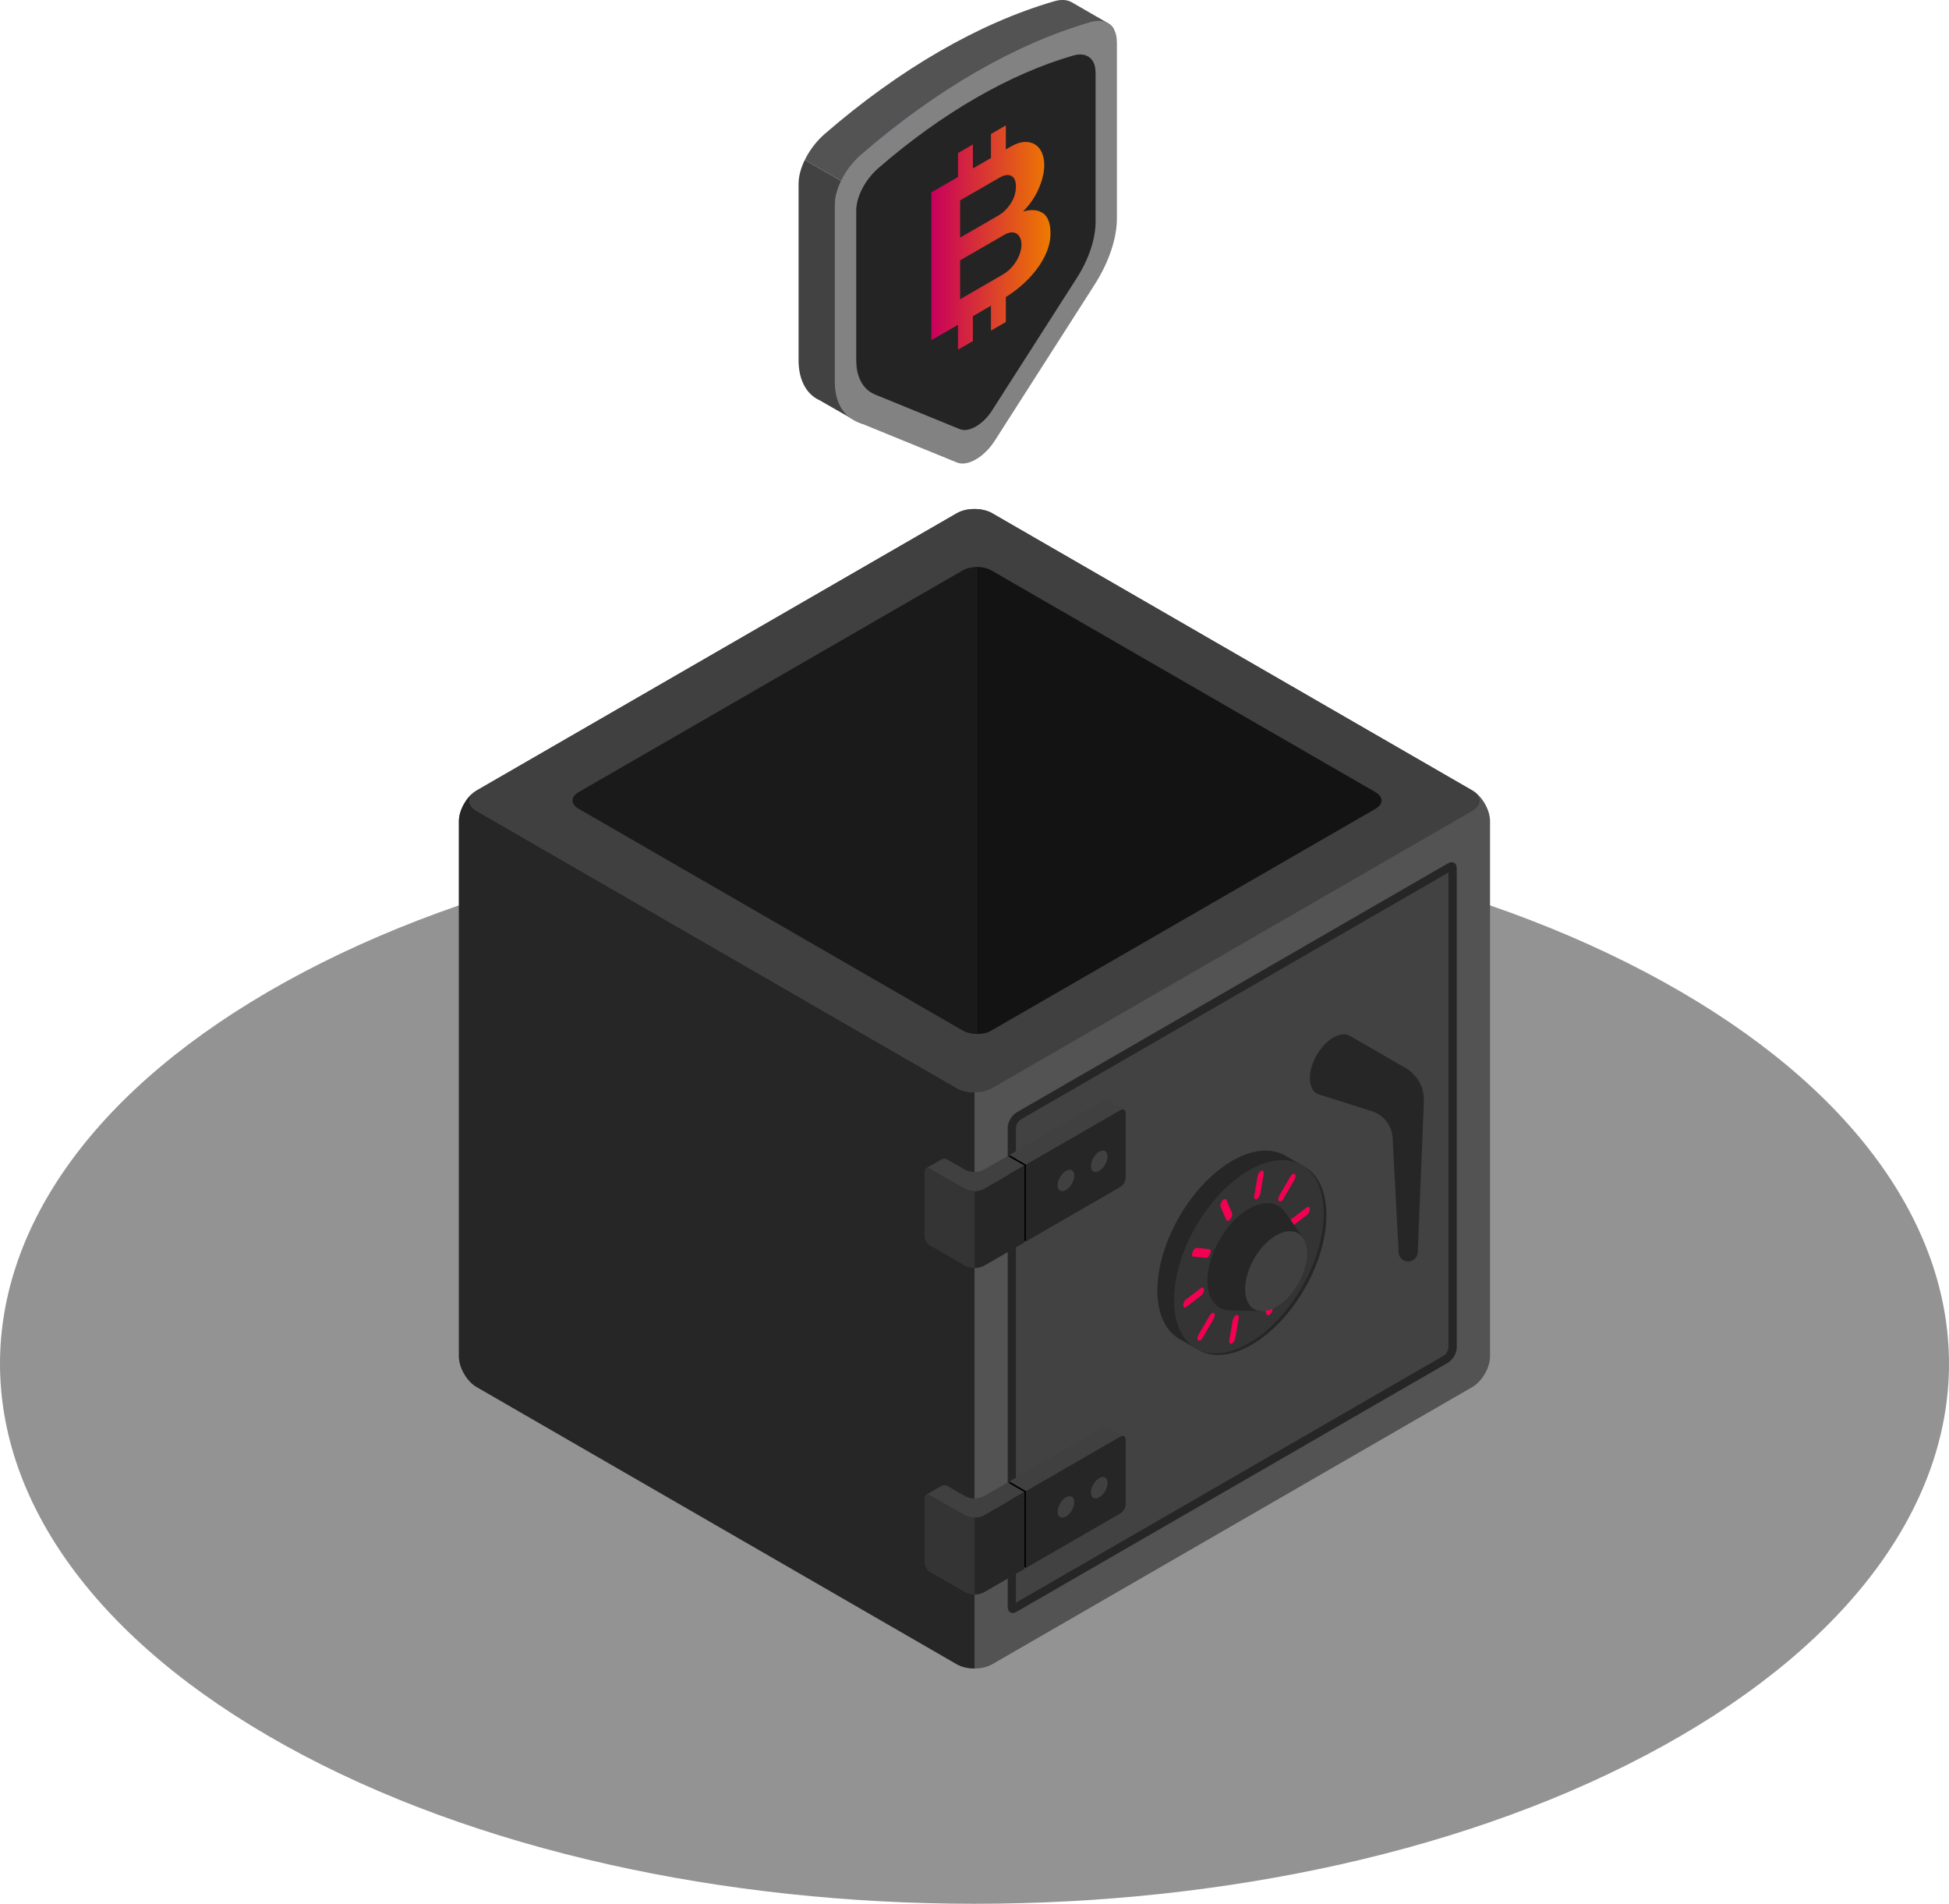
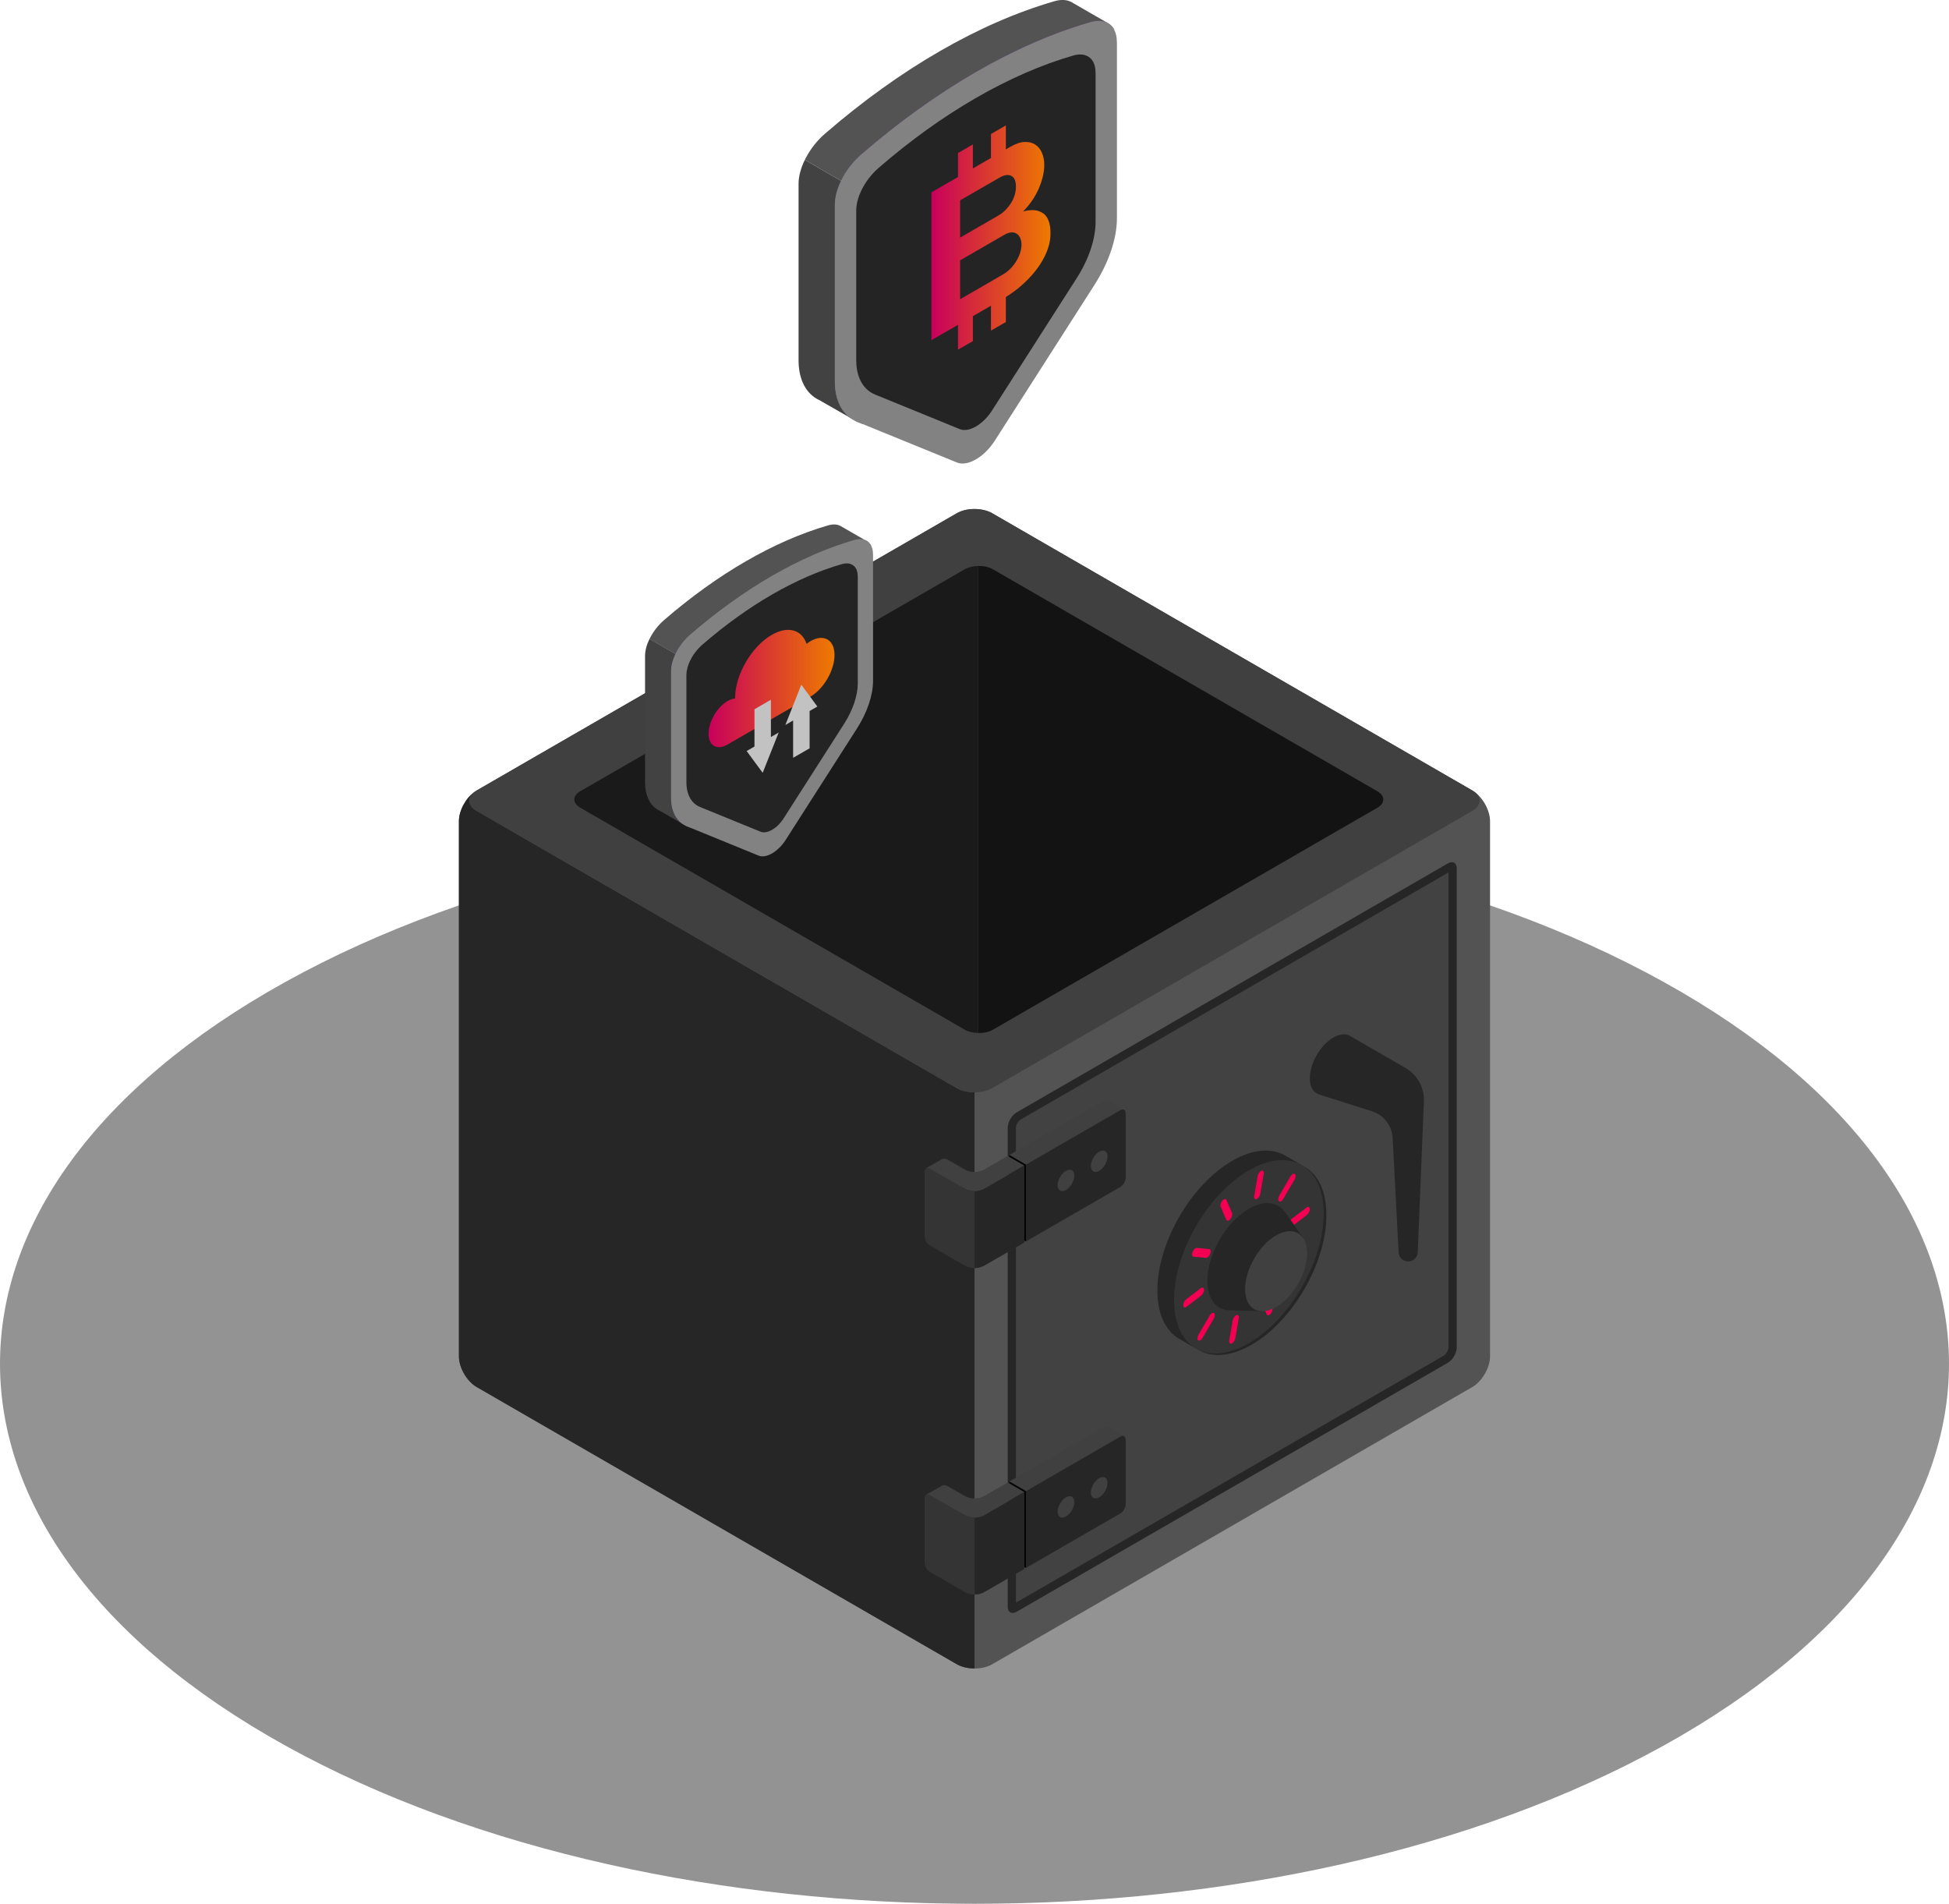
- <svg xmlns="http://www.w3.org/2000/svg" viewBox="0 0 353.57 345.33">
+ <svg xmlns="http://www.w3.org/2000/svg" xmlns:xlink="http://www.w3.org/1999/xlink" viewBox="0 0 353.57 345.33">
  <defs>
    <linearGradient id="f" x1="168.97" y1="43.1" x2="190.57" y2="43.1" gradientUnits="userSpaceOnUse">
      <stop offset="0" stop-color="#c8005b" />
      <stop offset="1" stop-color="#ee7a00" />
    </linearGradient>
-     <style>.h{fill:#f30053}.l{fill:#404040}.m{fill:#424242}.o{fill:#535353}.p{fill:#262626}.r{fill:#343434}</style>
+     <linearGradient id="g" x1="128.53" y1="124.88" x2="151.39" y2="124.88" xlink:href="#f" />
+     <style>.j{fill:#f30053}.k{fill:#c2c2c2}.l{fill:#8e44b9}.n{fill:#242424}.o{fill:#404040}.p{fill:#424242}.r{fill:#535353}.s{fill:#262626}.t{fill:#838282}.u{fill:#343434}</style>
  </defs>
  <g id="b">
    <g id="c">
      <path id="d" d="M51.78 316.64c69.04 38.25 180.97 38.25 250.01 0 69.04-38.25 69.04-100.27 0-138.53-69.04-38.25-180.97-38.25-250.01 0-69.04 38.25-69.04 100.27 0 138.53Z" style="fill:#040404;opacity:.43" />
      <g id="e">
-         <path class="o" d="m173.57 93.1-87.09 50.28c-1.78 1.03-3.22 3.52-3.22 5.57v97.08c0 2.05 1.44 4.54 3.22 5.57l87.09 50.28c1.78 1.03 4.66 1.03 6.43 0l87.09-50.28c1.78-1.03 3.22-3.52 3.22-5.57v-97.08c0-2.05-1.44-4.54-3.22-5.57L180 93.1c-1.78-1.03-4.66-1.03-6.43 0Z" />
-         <path class="p" d="M176.79 198.14v104.5c-1.17 0-2.33-.26-3.22-.77l-87.1-50.28c-1.78-1.02-3.22-3.52-3.22-5.57v-97.08c0-1.92 1.27-4.23 2.89-5.36-1.44 1.03-1.33 2.55.33 3.51l87.1 50.28c.89.51 2.05.77 3.22.77Z" />
-         <path class="l" d="M267.09 143.38 180 93.1c-1.78-1.03-4.66-1.03-6.43 0l-87.09 50.28c-1.78 1.03-1.78 2.69 0 3.71l87.09 50.28c1.78 1.03 4.66 1.03 6.43 0l87.09-50.28c1.78-1.03 1.78-2.69 0-3.71Z" />
-         <path class="p" d="m184.42 201.78 78.24-45.17c.89-.51 1.61-.1 1.61.93v86.86c0 1.03-.72 2.27-1.61 2.79l-78.24 45.17c-.89.51-1.61.1-1.61-.93v-86.86c0-1.03.72-2.27 1.61-2.79Z" />
-         <path class="m" d="M184.3 204.57c0-.5.44-1.25.86-1.5l77.61-44.81v86.14c0 .5-.43 1.25-.86 1.5l-77.61 44.81v-86.14Z" />
-         <path class="l" d="m183.1 209.51 16.98-9.8c.34-.2.77-.2 1.11 0l2.75 1.59-17.83 9.95-3.02-1.74Z" />
-         <path class="p" d="M204.21 201.92v11.71c0 .62-.43 1.36-.96 1.67l-17.14 9.89v-13.93l17.14-9.89c.53-.31.96-.06.96.56Z" />
+         <path class="r" d="m173.57 93.1-87.09 50.28c-1.78 1.03-3.22 3.52-3.22 5.57v97.08c0 2.05 1.44 4.54 3.22 5.57l87.09 50.28c1.78 1.03 4.66 1.03 6.43 0l87.09-50.28c1.78-1.03 3.22-3.52 3.22-5.57v-97.08c0-2.05-1.44-4.54-3.22-5.57L180 93.1c-1.78-1.03-4.66-1.03-6.43 0Z" />
+         <path class="s" d="M176.79 198.14v104.5c-1.17 0-2.33-.26-3.22-.77l-87.1-50.28c-1.78-1.02-3.22-3.52-3.22-5.57v-97.08c0-1.92 1.27-4.23 2.89-5.36-1.44 1.03-1.33 2.55.33 3.51l87.1 50.28c.89.51 2.05.77 3.22.77Z" />
+         <path class="o" d="M267.09 143.38 180 93.1c-1.78-1.03-4.66-1.03-6.43 0l-87.09 50.28c-1.78 1.03-1.78 2.69 0 3.71l87.09 50.28c1.78 1.03 4.66 1.03 6.43 0l87.09-50.28c1.78-1.03 1.78-2.69 0-3.71Z" />
+         <path class="s" d="m184.42 201.78 78.24-45.17c.89-.51 1.61-.1 1.61.93v86.86c0 1.03-.72 2.27-1.61 2.79l-78.24 45.17c-.89.51-1.61.1-1.61-.93v-86.86c0-1.03.72-2.27 1.61-2.79Z" />
+         <path class="p" d="M184.3 204.57c0-.5.44-1.25.86-1.5l77.61-44.81v86.14c0 .5-.43 1.25-.86 1.5l-77.61 44.81v-86.14Z" />
+         <path class="o" d="m183.1 209.51 16.98-9.8c.34-.2.77-.2 1.11 0l2.75 1.59-17.83 9.95-3.02-1.74Z" />
+         <path class="s" d="M204.21 201.92v11.71c0 .62-.43 1.36-.96 1.67l-17.14 9.89v-13.93l17.14-9.89c.53-.31.96-.06.96.56Z" />
        <path d="m183.1 209.51 3.01 1.74v13.94l-3.01-1.74v-13.94z" />
-         <path class="l" d="M193.38 212.38c.83-.48 1.51-.09 1.51.87s-.68 2.13-1.51 2.61-1.51.09-1.51-.87.68-2.13 1.51-2.61ZM199.41 208.9c.83-.48 1.51-.09 1.51.87s-.68 2.13-1.51 2.61-1.51.09-1.51-.87.68-2.13 1.51-2.61Z" />
+         <path class="o" d="M193.38 212.38c.83-.48 1.51-.09 1.51.87s-.68 2.13-1.51 2.61-1.51.09-1.51-.87.68-2.13 1.51-2.61ZM199.41 208.9c.83-.48 1.51-.09 1.51.87s-.68 2.13-1.51 2.61-1.51.09-1.51-.87.68-2.13 1.51-2.61Z" />
        <g>
-           <path class="l" d="m182.82 209.68-4.18 2.41c-1.15.66-2.56.66-3.71 0l-3.06-1.76c-.34-.2-.77-.2-1.11 0l-2.73 1.57 6.9 3.67c1.15.66 2.57.66 3.71 0l7.19-4.15-3.02-1.74Z" />
-           <path class="r" d="m168.7 225.91 6.23 3.6c1.15.66 2.57.66 3.71 0l7.19-4.15v-13.93l-7.19 4.15c-1.15.66-2.56.66-3.71 0l-6.23-3.6c-.53-.31-.96-.06-.96.56v11.71c0 .62.43 1.36.96 1.67Z" />
-           <path class="p" d="M176.8 230.01c.64 0 1.27-.17 1.84-.5l7.19-4.15v-13.93l-7.19 4.15c-.57.33-1.2.49-1.84.5v13.93Z" />
+           <path class="o" d="m182.82 209.68-4.18 2.41c-1.15.66-2.56.66-3.71 0l-3.06-1.76c-.34-.2-.77-.2-1.11 0l-2.73 1.57 6.9 3.67c1.15.66 2.57.66 3.71 0l7.19-4.15-3.02-1.74Z" />
+           <path class="u" d="m168.7 225.91 6.23 3.6c1.15.66 2.57.66 3.71 0l7.19-4.15v-13.93l-7.19 4.15c-1.15.66-2.56.66-3.71 0l-6.23-3.6c-.53-.31-.96-.06-.96.56v11.71c0 .62.43 1.36.96 1.67Z" />
+           <path class="s" d="M176.8 230.01c.64 0 1.27-.17 1.84-.5l7.19-4.15v-13.93l-7.19 4.15c-.57.33-1.2.49-1.84.5v13.93Z" />
        </g>
        <g>
-           <path class="l" d="m183.1 268.73 16.98-9.8c.34-.2.77-.2 1.11 0l2.75 1.59-17.83 9.95-3.02-1.74Z" />
-           <path class="p" d="M204.21 261.14v11.71c0 .62-.43 1.36-.96 1.67l-17.14 9.89v-13.93l17.14-9.89c.53-.31.96-.06.96.56Z" />
+           <path class="o" d="m183.1 268.73 16.98-9.8c.34-.2.77-.2 1.11 0l2.75 1.59-17.83 9.95-3.02-1.74Z" />
+           <path class="s" d="M204.21 261.14v11.71c0 .62-.43 1.36-.96 1.67l-17.14 9.89v-13.93l17.14-9.89c.53-.31.96-.06.96.56Z" />
          <path d="m183.1 268.73 3.01 1.74v13.94l-3.01-1.74v-13.94z" />
-           <path class="l" d="M193.38 271.6c.83-.48 1.51-.09 1.51.87s-.68 2.13-1.51 2.61-1.51.09-1.51-.87.68-2.13 1.51-2.61ZM199.41 268.12c.83-.48 1.51-.09 1.51.87s-.68 2.13-1.51 2.61-1.51.09-1.51-.87.68-2.13 1.51-2.61Z" />
+           <path class="o" d="M193.38 271.6c.83-.48 1.51-.09 1.51.87s-.68 2.13-1.51 2.61-1.51.09-1.51-.87.68-2.13 1.51-2.61ZM199.41 268.12c.83-.48 1.51-.09 1.51.87s-.68 2.13-1.51 2.61-1.51.09-1.51-.87.68-2.13 1.51-2.61Z" />
          <g>
-             <path class="l" d="m182.82 268.9-4.18 2.41c-1.15.66-2.56.66-3.71 0l-3.06-1.76c-.34-.2-.77-.2-1.11 0l-2.73 1.57 6.9 3.67c1.15.66 2.57.66 3.71 0l7.19-4.15-3.02-1.74Z" />
-             <path class="r" d="m168.7 285.13 6.23 3.6c1.15.66 2.57.66 3.71 0l7.19-4.15v-13.93l-7.19 4.15c-1.15.66-2.56.66-3.71 0l-6.23-3.6c-.53-.31-.96-.06-.96.56v11.71c0 .62.43 1.36.96 1.67Z" />
-             <path class="p" d="M176.8 289.23c.64 0 1.27-.17 1.84-.5l7.19-4.15v-13.93l-7.19 4.15c-.57.33-1.2.49-1.84.5v13.93Z" />
+             <path class="o" d="m182.82 268.9-4.18 2.41c-1.15.66-2.56.66-3.71 0l-3.06-1.76c-.34-.2-.77-.2-1.11 0l-2.73 1.57 6.9 3.67c1.15.66 2.57.66 3.71 0l7.19-4.15-3.02-1.74Z" />
+             <path class="u" d="m168.7 285.13 6.23 3.6c1.15.66 2.57.66 3.71 0l7.19-4.15v-13.93l-7.19 4.15c-1.15.66-2.56.66-3.71 0l-6.23-3.6c-.53-.31-.96-.06-.96.56v11.71c0 .62.43 1.36.96 1.67Z" />
+             <path class="s" d="M176.8 289.23c.64 0 1.27-.17 1.84-.5l7.19-4.15v-13.93l-7.19 4.15c-.57.33-1.2.49-1.84.5v13.93Z" />
          </g>
        </g>
        <g>
-           <path class="p" d="m235.72 212.26.51-.88-3.07-1.77-.04-.02-.06-.03c-2.45-1.37-5.81-1.15-9.52 1-7.5 4.33-13.58 14.86-13.58 23.51 0 4.25 1.47 7.25 3.84 8.71l.09.06s.06.03.09.05l3.07 1.77.52-.9c1.8-.02 3.83-.61 5.97-1.85 7.5-4.33 13.58-14.86 13.58-23.51 0-2.49-.5-4.55-1.4-6.12Z" />
-           <ellipse class="p" cx="227.05" cy="228.25" rx="19.2" ry="11.08" transform="rotate(-60 227.056 228.2474)" />
-           <ellipse class="r" cx="226.56" cy="227.97" rx="19.2" ry="11.08" transform="rotate(-60 226.5574 227.971)" />
-           <path class="h" d="M227.95 217.51c-.3.11-.49-.14-.42-.57l.62-3.61c.07-.42.38-.86.68-.97s.49.14.42.57l-.62 3.61c-.07.42-.38.86-.68.97ZM222.84 221.41c-.17.06-.32.01-.39-.15l-1.01-2.36c-.12-.28.02-.78.31-1.12.29-.34.62-.39.74-.11l1.01 2.36c.12.28-.02.78-.31 1.12-.11.13-.24.22-.35.27ZM218.93 228.14c-.06.02-.11.03-.16.02l-2.26-.21c-.27-.03-.35-.4-.18-.84.16-.44.51-.77.78-.75l2.26.21c.27.03.35.4.18.84-.13.35-.38.64-.61.72ZM215.08 237.13c-.23.09-.41-.04-.43-.34-.02-.37.21-.86.52-1.1l2.64-2.01c.31-.24.58-.13.61.24.02.37-.21.86-.52 1.1l-2.64 2.01c-.06.05-.12.08-.18.1ZM217.66 243.16c-.11.04-.22.04-.3-.03-.2-.16-.17-.62.06-1.03l2.02-3.47c.24-.41.59-.61.8-.45.2.16.17.62-.06 1.03l-2.02 3.47c-.14.25-.33.42-.5.48ZM223.42 243.7c-.3.11-.49-.14-.42-.57l.62-3.61c.07-.42.38-.86.68-.97.3-.11.49.14.42.57l-.62 3.61c-.07.42-.38.86-.68.97ZM230.17 238.56c-.17.06-.32.01-.39-.15l-1.01-2.36c-.12-.28.02-.78.31-1.12.29-.34.62-.39.74-.11l1.01 2.36c.12.28-.02.78-.31 1.12-.11.13-.24.22-.35.27ZM235.32 229.69c-.06.02-.11.03-.16.02l-2.26-.21c-.27-.03-.35-.4-.18-.84.16-.44.51-.77.78-.75l2.26.21c.27.03.35.4.18.84-.13.35-.38.64-.61.72ZM234.27 222.5c-.23.09-.41-.04-.43-.34-.02-.37.21-.86.52-1.1l2.64-2.01c.31-.24.58-.13.61.24.02.37-.21.86-.52 1.1l-2.64 2.01c-.06.05-.12.08-.18.1ZM232.32 217.93c-.11.04-.22.03-.3-.03-.2-.16-.17-.62.06-1.03l2.02-3.47c.24-.41.59-.61.8-.45.2.16.17.62-.06 1.03l-2.02 3.47c-.14.25-.33.42-.5.48Z" />
-           <path class="p" d="M233.15 219.92c-1.29-1.91-3.75-2.29-6.58-.66-4.17 2.4-7.54 8.25-7.54 13.06 0 3.43 1.73 5.4 4.23 5.37l5.8.15 7.3-13.36-3.19-4.57Z" />
-           <path class="l" d="M231.5 224.09c-3.11 1.79-5.62 6.15-5.62 9.74s2.52 5.04 5.62 3.25c3.11-1.79 5.62-6.15 5.62-9.74s-2.52-5.04-5.62-3.25Z" />
+           <path class="s" d="m235.72 212.26.51-.88-3.07-1.77-.04-.02-.06-.03c-2.45-1.37-5.81-1.15-9.52 1-7.5 4.33-13.58 14.86-13.58 23.51 0 4.25 1.47 7.25 3.84 8.71l.09.06s.06.03.09.05l3.07 1.77.52-.9c1.8-.02 3.83-.61 5.97-1.85 7.5-4.33 13.58-14.86 13.58-23.51 0-2.49-.5-4.55-1.4-6.12Z" />
+           <ellipse class="s" cx="227.05" cy="228.25" rx="19.2" ry="11.08" transform="rotate(-60 227.056 228.2474)" />
+           <ellipse class="u" cx="226.56" cy="227.97" rx="19.2" ry="11.08" transform="rotate(-60 226.5574 227.971)" />
+           <path class="j" d="M227.95 217.51c-.3.11-.49-.14-.42-.57l.62-3.61c.07-.42.38-.86.68-.97s.49.14.42.57l-.62 3.61c-.07.42-.38.86-.68.97ZM222.84 221.41c-.17.06-.32.01-.39-.15l-1.01-2.36c-.12-.28.02-.78.31-1.12.29-.34.62-.39.74-.11l1.01 2.36c.12.28-.02.78-.31 1.12-.11.13-.24.22-.35.27ZM218.93 228.14c-.06.02-.11.03-.16.02l-2.26-.21c-.27-.03-.35-.4-.18-.84.16-.44.51-.77.78-.75l2.26.21c.27.03.35.4.18.84-.13.35-.38.64-.61.72ZM215.08 237.13c-.23.09-.41-.04-.43-.34-.02-.37.21-.86.52-1.1l2.64-2.01c.31-.24.58-.13.61.24.02.37-.21.86-.52 1.1l-2.64 2.01c-.06.05-.12.08-.18.1ZM217.66 243.16c-.11.04-.22.04-.3-.03-.2-.16-.17-.62.06-1.03l2.02-3.47c.24-.41.59-.61.8-.45.2.16.17.62-.06 1.03l-2.02 3.47c-.14.25-.33.42-.5.48ZM223.42 243.7c-.3.11-.49-.14-.42-.57l.62-3.61c.07-.42.38-.86.68-.97.3-.11.49.14.42.57l-.62 3.61c-.07.42-.38.86-.68.97ZM230.17 238.56c-.17.06-.32.01-.39-.15l-1.01-2.36c-.12-.28.02-.78.31-1.12.29-.34.62-.39.74-.11l1.01 2.36c.12.28-.02.78-.31 1.12-.11.13-.24.22-.35.27ZM235.32 229.69c-.06.02-.11.03-.16.02l-2.26-.21c-.27-.03-.35-.4-.18-.84.16-.44.51-.77.78-.75l2.26.21c.27.03.35.4.18.84-.13.35-.38.64-.61.72ZM234.27 222.5c-.23.09-.41-.04-.43-.34-.02-.37.21-.86.52-1.1l2.64-2.01c.31-.24.58-.13.61.24.02.37-.21.86-.52 1.1l-2.64 2.01c-.06.05-.12.08-.18.1ZM232.32 217.93c-.11.04-.22.03-.3-.03-.2-.16-.17-.62.06-1.03l2.02-3.47c.24-.41.59-.61.8-.45.2.16.17.62-.06 1.03l-2.02 3.47c-.14.25-.33.42-.5.48Z" />
+           <path class="s" d="M233.15 219.92c-1.29-1.91-3.75-2.29-6.58-.66-4.17 2.4-7.54 8.25-7.54 13.06 0 3.43 1.73 5.4 4.23 5.37l5.8.15 7.3-13.36-3.19-4.57Z" />
+           <path class="o" d="M231.5 224.09c-3.11 1.79-5.62 6.15-5.62 9.74s2.52 5.04 5.62 3.25c3.11-1.79 5.62-6.15 5.62-9.74s-2.52-5.04-5.62-3.25Z" />
        </g>
-         <path class="p" d="M258.31 199.78c.1-2.48-1.18-4.81-3.33-6.06l-10.06-5.81-.04-.03c-.77-.43-1.83-.36-2.99.31-2.36 1.36-4.27 4.67-4.27 7.39 0 1.52.6 2.54 1.54 2.9s.04.02.06.02l9.67 3.07c2.14.68 3.63 2.61 3.75 4.85l1.08 20.66c0 .96.78 1.74 1.74 1.74s1.74-.78 1.74-1.74l1.11-27.32Z" />
+         <path class="s" d="M258.31 199.78c.1-2.48-1.18-4.81-3.33-6.06l-10.06-5.81-.04-.03c-.77-.43-1.83-.36-2.99.31-2.36 1.36-4.27 4.67-4.27 7.39 0 1.52.6 2.54 1.54 2.9s.04.02.06.02l9.67 3.07c2.14.68 3.63 2.61 3.75 4.85l1.08 20.66c0 .96.78 1.74 1.74 1.74s1.74-.78 1.74-1.74l1.11-27.32Z" />
        <g>
-           <path d="m174.67 103.45-69.74 40.26c-1.42.82-1.42 2.15 0 2.97l69.74 40.26c.68.39 1.55.59 2.44.61v-84.71c-.89.02-1.76.22-2.44.61Z" style="fill:#1a1a1a" />
-           <path d="m249.56 143.71-69.74-40.26c-.75-.43-1.74-.63-2.71-.61v84.72c.98.02 1.97-.18 2.71-.61l69.74-40.26c1.42-.82 1.42-2.15 0-2.97Z" style="fill:#131313" />
+           <path d="m174.99 103.27-69.74 40.26c-1.42.82-1.42 2.15 0 2.97l69.74 40.26c.68.39 1.55.59 2.44.61v-84.71c-.89.02-1.76.22-2.44.61Z" style="fill:#1a1a1a" />
+           <path d="m249.88 143.53-69.74-40.26c-.75-.43-1.74-.63-2.71-.61v84.72c.98.02 1.97-.18 2.71-.61l69.74-40.26c1.42-.82 1.42-2.15 0-2.97Z" style="fill:#131313" />
        </g>
      </g>
-       <path class="o" d="M202.12 5.36c-.45 0-.95.07-1.47.22-.98.28-1.96.59-2.95.92-1.41.47-2.82.98-4.24 1.54-.68.27-1.36.54-2.04.83-1.75.74-3.52 1.54-5.28 2.41-.69.34-1.38.69-2.08 1.05-1.41.73-2.82 1.51-4.23 2.32-.42.24-.83.49-1.25.73-.43.26-.87.52-1.3.78-2.02 1.24-4.04 2.55-6.05 3.95-.28.19-.56.39-.83.58-2 1.41-3.99 2.9-5.98 4.46-.53.42-1.06.84-1.59 1.27-1.28 1.04-2.55 2.1-3.82 3.2-1.54 1.33-2.81 3.04-3.65 4.79l-2.76-1.59-6.6-3.81c.06-.13.13-.26.2-.39.84-1.6 2.03-3.13 3.44-4.35 6.8-5.89 13.81-10.92 20.82-14.97 7.01-4.05 14.02-7.11 20.82-9.08 1.23-.36 2.3-.28 3.11.17l6.54 3.77s.03.02.04.02l.11.07c.43.26.78.63 1.04 1.1Z" />
-       <path class="m" d="m156.49 76.91-.96-.39h-.02l-1.11-.64-.22-.13-5.45-3.12c-.35-.16-.67-.34-.98-.56-1.85-1.31-2.88-3.67-2.88-6.72V33.34c0-1.35.41-2.86 1.13-4.33l6.6 3.81 2.76 1.59c-.7 1.46-1.11 2.95-1.11 4.29v32c0 1.55.26 2.92.77 4.07.37.84.87 1.56 1.48 2.14Z" />
-       <path d="m201.4 4.49-8.16 4.42v25.34c0 3.65-1.46 8-4.07 12.06l-18.1 28.28c-1.89 2.96-4.94 4.72-6.83 3.94l-9.52-3.89-.34 1.25c-1.88-1.31-2.92-3.68-2.92-6.75v-32c0-1.33.4-2.83 1.11-4.29.84-1.75 2.12-3.46 3.65-4.79 6.8-5.89 13.81-10.92 20.82-14.97 7.01-4.05 14.02-7.11 20.82-9.07.52-.15 1.01-.22 1.47-.22s.87.07 1.24.21l.83.48Z" style="fill:#8e44b9" />
-       <path d="M202.62 7.6v32.01c0 3.65-1.47 8-4.07 12.06l-18.1 28.29c-1.89 2.96-4.94 4.72-6.83 3.94l-17.14-6.99-.96-.39h-.02c-.4-.17-.77-.38-1.12-.61-.05-.04-.1-.07-.15-.11-.02-.02-.04-.03-.06-.05-.12-.09-.24-.19-.35-.29-.04-.04-.08-.07-.12-.11-.05-.04-.09-.09-.14-.13l-.1-.1c-.11-.12-.22-.25-.33-.38-.03-.04-.06-.07-.09-.11-.06-.07-.11-.15-.17-.23-.02-.03-.05-.07-.07-.1-.02-.03-.05-.07-.07-.11-.03-.05-.07-.1-.1-.16-.03-.04-.05-.09-.08-.13l-.18-.33c-.03-.05-.05-.11-.08-.16-.06-.13-.12-.26-.17-.39-.02-.04-.04-.09-.05-.14 0-.02-.02-.04-.02-.06-.02-.04-.03-.09-.05-.13-.01-.03-.02-.07-.04-.1l-.06-.18-.06-.18c-.01-.03-.02-.06-.03-.1-.01-.05-.03-.11-.04-.16v-.02c-.02-.07-.03-.13-.05-.2-.01-.06-.03-.12-.04-.18-.02-.08-.03-.16-.05-.24-.02-.09-.03-.17-.04-.25 0-.05-.02-.1-.02-.15l-.03-.18c-.02-.15-.04-.31-.05-.47 0-.06-.01-.11-.01-.17 0-.04 0-.09-.01-.13 0-.09-.01-.18-.01-.27 0-.18-.01-.36-.01-.55V37.14c0-1.33.4-2.83 1.11-4.29 0-.01.01-.02.02-.04.06-.13.12-.25.19-.38.05-.09.09-.18.14-.27.05-.1.11-.19.16-.29.04-.06.07-.12.11-.19.03-.05.06-.11.1-.16.06-.1.12-.19.18-.29.05-.08.11-.17.17-.25.08-.13.17-.25.26-.38.07-.1.15-.21.23-.31.08-.1.15-.2.24-.3.05-.06.1-.13.16-.19.13-.16.26-.31.39-.46.15-.17.31-.34.47-.5.13-.13.26-.26.39-.38.14-.14.29-.27.44-.4 6.8-5.89 13.81-10.92 20.82-14.97 7.01-4.05 14.02-7.11 20.82-9.07.52-.15 1.01-.22 1.47-.22s.87.07 1.24.21c.12.04.24.1.35.15.02 0 .03.02.04.02l.11.07c.11.07.22.15.33.23.28.23.52.52.71.87.33.6.51 1.35.51 2.25Z" style="fill:#838282" />
-       <path d="M198.75 13.1v27.16c0 3.1-1.24 6.79-3.45 10.24l-15.36 24c-1.61 2.51-4.19 4-5.8 3.35l-15.36-6.27c-.35-.14-.67-.32-.97-.52-1.6-1.11-2.48-3.12-2.48-5.73V38.17c0-1.13.34-2.4.94-3.64.71-1.49 1.8-2.93 3.1-4.06 5.77-5 11.72-9.27 17.67-12.7 5.95-3.43 11.9-6.04 17.67-7.7.44-.13.86-.19 1.24-.19s.74.06 1.05.18c1.09.4 1.74 1.48 1.74 3.05Z" style="fill:#242424" />
+       <path class="r" d="M202.12 5.36c-.45 0-.95.07-1.47.22-.98.28-1.96.59-2.95.92-1.41.47-2.82.98-4.24 1.54-.68.27-1.36.54-2.04.83-1.75.74-3.52 1.54-5.28 2.41-.69.34-1.38.69-2.08 1.05-1.41.73-2.82 1.51-4.23 2.32-.42.24-.83.49-1.25.73-.43.26-.87.52-1.3.78-2.02 1.24-4.04 2.55-6.05 3.95-.28.19-.56.39-.83.58-2 1.41-3.99 2.9-5.98 4.46-.53.42-1.06.84-1.59 1.27-1.28 1.04-2.55 2.1-3.82 3.2-1.54 1.33-2.81 3.04-3.65 4.79l-2.76-1.59-6.6-3.81c.06-.13.13-.26.2-.39.84-1.6 2.03-3.13 3.44-4.35 6.8-5.89 13.81-10.92 20.82-14.97 7.01-4.05 14.02-7.11 20.82-9.08 1.23-.36 2.3-.28 3.11.17l6.54 3.77s.03.02.04.02l.11.07c.43.26.78.63 1.04 1.1Z" />
+       <path class="p" d="m156.49 76.91-.96-.39h-.02l-1.11-.64-.22-.13-5.45-3.12c-.35-.16-.67-.34-.98-.56-1.85-1.31-2.88-3.67-2.88-6.72V33.34c0-1.35.41-2.86 1.13-4.33l6.6 3.81 2.76 1.59c-.7 1.46-1.11 2.95-1.11 4.29v32c0 1.55.26 2.92.77 4.07.37.84.87 1.56 1.48 2.14Z" />
+       <path class="l" d="m201.4 4.49-8.16 4.42v25.34c0 3.65-1.46 8-4.07 12.06l-18.1 28.28c-1.89 2.96-4.94 4.72-6.83 3.94l-9.52-3.89-.34 1.25c-1.88-1.31-2.92-3.68-2.92-6.75v-32c0-1.33.4-2.83 1.11-4.29.84-1.75 2.12-3.46 3.65-4.79 6.8-5.89 13.81-10.92 20.82-14.97 7.01-4.05 14.02-7.11 20.82-9.07.52-.15 1.01-.22 1.47-.22s.87.07 1.24.21l.83.48Z" />
+       <path class="t" d="M202.62 7.6v32.01c0 3.65-1.47 8-4.07 12.06l-18.1 28.29c-1.89 2.96-4.94 4.72-6.83 3.94l-17.14-6.99-.96-.39h-.02c-.4-.17-.77-.38-1.12-.61-.05-.04-.1-.07-.15-.11-.02-.02-.04-.03-.06-.05-.12-.09-.24-.19-.35-.29-.04-.04-.08-.07-.12-.11-.05-.04-.09-.09-.14-.13l-.1-.1c-.11-.12-.22-.25-.33-.38-.03-.04-.06-.07-.09-.11-.06-.07-.11-.15-.17-.23-.02-.03-.05-.07-.07-.1-.02-.03-.05-.07-.07-.11-.03-.05-.07-.1-.1-.16-.03-.04-.05-.09-.08-.13l-.18-.33c-.03-.05-.05-.11-.08-.16-.06-.13-.12-.26-.17-.39-.02-.04-.04-.09-.05-.14 0-.02-.02-.04-.02-.06-.02-.04-.03-.09-.05-.13-.01-.03-.02-.07-.04-.1l-.06-.18-.06-.18c-.01-.03-.02-.06-.03-.1-.01-.05-.03-.11-.04-.16v-.02c-.02-.07-.03-.13-.05-.2-.01-.06-.03-.12-.04-.18-.02-.08-.03-.16-.05-.24-.02-.09-.03-.17-.04-.25 0-.05-.02-.1-.02-.15l-.03-.18c-.02-.15-.04-.31-.05-.47 0-.06-.01-.11-.01-.17 0-.04 0-.09-.01-.13 0-.09-.01-.18-.01-.27 0-.18-.01-.36-.01-.55V37.14c0-1.33.4-2.83 1.11-4.29 0-.01.01-.02.02-.04.06-.13.12-.25.19-.38.05-.09.09-.18.14-.27.05-.1.11-.19.16-.29.04-.06.07-.12.11-.19.03-.05.06-.11.1-.16.06-.1.12-.19.18-.29.05-.08.11-.17.17-.25.08-.13.17-.25.26-.38.07-.1.15-.21.23-.31.08-.1.15-.2.24-.3.05-.06.1-.13.16-.19.13-.16.26-.31.39-.46.15-.17.31-.34.47-.5.13-.13.26-.26.39-.38.14-.14.29-.27.44-.4 6.8-5.89 13.81-10.92 20.82-14.97 7.01-4.05 14.02-7.11 20.82-9.07.52-.15 1.01-.22 1.47-.22s.87.07 1.24.21c.12.04.24.1.35.15.02 0 .03.02.04.02l.11.07c.11.07.22.15.33.23.28.23.52.52.71.87.33.6.51 1.35.51 2.25Z" />
+       <path class="n" d="M198.75 13.1v27.16c0 3.1-1.24 6.79-3.45 10.24l-15.36 24c-1.61 2.51-4.19 4-5.8 3.35l-15.36-6.27c-.35-.14-.67-.32-.97-.52-1.6-1.11-2.48-3.12-2.48-5.73V38.17c0-1.13.34-2.4.94-3.64.71-1.49 1.8-2.93 3.1-4.06 5.77-5 11.72-9.27 17.67-12.7 5.95-3.43 11.9-6.04 17.67-7.7.44-.13.86-.19 1.24-.19s.74.06 1.05.18c1.09.4 1.74 1.48 1.74 3.05Z" />
      <path d="M189.23 38.7c-.89-.65-2.11-.77-3.64-.33 1.26-1.28 2.21-2.68 2.87-4.21.65-1.52.98-2.94.98-4.25 0-.83-.15-1.57-.43-2.22-.29-.65-.7-1.15-1.23-1.48-.53-.34-1.17-.49-1.93-.46-.75.03-1.6.32-2.53.86l-.85.49v-4.35l-2.7 1.56v4.35l-3.28 1.89V26.2l-2.7 1.56v4.35l-4.82 2.78V61.7l4.82-2.78v4.51l2.7-1.56v-4.52l3.28-1.9v4.52l1.04-.6 1.66-.96v-4.53c.98-.61 1.91-1.29 2.8-2.06.31-.27.61-.55.9-.83.68-.67 1.3-1.36 1.85-2.09.79-1.04 1.42-2.11 1.87-3.23.18-.44.32-.89.43-1.33.17-.68.25-1.36.25-2.05 0-1.76-.45-2.97-1.34-3.62Zm-15.05-2.36 7.18-4.14c.4-.23.77-.37 1.11-.43.36-.06.69-.02.98.13.57.28.85.93.85 1.96s-.31 2.07-.93 3.03c-.28.43-.58.81-.91 1.15-.41.42-.85.77-1.34 1.05l-4.64 2.68-2.31 1.33v-6.76Zm10.88 9.54c-.18.53-.42 1.04-.72 1.53s-.66.94-1.08 1.36c-.25.25-.52.48-.8.68-.18.13-.36.25-.55.36l-2.15 1.24-5.59 3.23v-7.06l2.31-1.33 5.7-3.29c.1-.06.19-.11.28-.15.34-.17.67-.26.96-.29.38-.03.7.04.98.21.28.17.5.42.66.77.16.35.25.76.25 1.24s-.09.98-.26 1.51Z" style="fill:url(#f)" />
+       <g>
+         <path class="r" d="M158.02 98.96c-.32 0-.68.05-1.05.16-.7.2-1.41.42-2.11.66-1.01.33-2.02.7-3.04 1.1-.49.19-.97.39-1.46.6-1.26.53-2.52 1.1-3.78 1.73-.49.24-.99.49-1.49.75-1.01.53-2.02 1.08-3.03 1.66-.3.17-.6.35-.9.53-.31.18-.62.37-.93.56-1.45.88-2.89 1.83-4.33 2.83l-.6.42c-1.43 1.01-2.86 2.07-4.28 3.19-.38.3-.76.6-1.14.91-.92.74-1.83 1.51-2.73 2.29-1.1.95-2.01 2.17-2.62 3.43l-1.98-1.14-4.72-2.73c.05-.09.09-.19.14-.28.6-1.14 1.45-2.24 2.46-3.12 4.87-4.22 9.89-7.82 14.91-10.72 5.02-2.9 10.04-5.09 14.91-6.5.88-.25 1.65-.2 2.23.12l4.69 2.7s.02.01.03.02l.08.05c.31.19.56.45.74.79Z" />
+         <path class="p" d="m125.34 150.19-.69-.28h-.02l-.79-.46-.16-.09-3.9-2.24c-.25-.11-.48-.25-.7-.4-1.33-.94-2.06-2.62-2.06-4.81v-22.92c0-.97.29-2.05.81-3.1l4.72 2.73 1.98 1.14c-.5 1.05-.79 2.11-.79 3.07v22.92c0 1.11.19 2.09.55 2.91.26.6.62 1.11 1.06 1.53Z" />
+         <path class="l" d="m157.5 98.34-5.84 3.16v18.15c0 2.62-1.05 5.73-2.91 8.64l-12.96 20.25c-1.36 2.12-3.54 3.38-4.89 2.82l-6.82-2.78-.24.89c-1.35-.94-2.09-2.63-2.09-4.84v-22.92c0-.96.29-2.02.79-3.07.6-1.25 1.52-2.47 2.62-3.43 4.87-4.22 9.89-7.82 14.91-10.72 5.02-2.9 10.04-5.09 14.91-6.5.37-.11.73-.16 1.05-.16s.62.05.89.15l.59.34Z" />
+         <path class="t" d="M158.38 100.57v22.92c0 2.61-1.05 5.73-2.91 8.64l-12.96 20.25c-1.36 2.12-3.54 3.38-4.89 2.82l-12.27-5.01-.69-.28h-.02c-.28-.12-.55-.27-.8-.44s-.07-.05-.1-.08c-.02-.01-.03-.02-.05-.03-.09-.07-.17-.14-.25-.21-.03-.03-.06-.05-.09-.08s-.07-.06-.1-.1l-.07-.07-.24-.27c-.02-.03-.04-.05-.06-.08-.04-.05-.08-.11-.12-.16-.02-.02-.03-.05-.05-.07-.02-.02-.03-.05-.05-.08-.02-.04-.05-.08-.07-.11-.02-.03-.04-.06-.06-.1-.04-.08-.09-.16-.13-.24l-.06-.12c-.04-.09-.08-.18-.12-.28-.01-.03-.03-.06-.04-.1 0-.01-.01-.03-.02-.04l-.03-.09c0-.02-.02-.05-.03-.08-.01-.04-.03-.08-.04-.13-.01-.04-.03-.09-.04-.13 0-.02-.01-.05-.02-.07l-.03-.12v-.02s-.03-.1-.04-.14c-.01-.04-.02-.09-.03-.13-.01-.06-.02-.11-.03-.17l-.03-.18c0-.03-.01-.07-.02-.11 0-.04-.01-.09-.02-.13-.01-.11-.03-.22-.04-.34v-.22c0-.06 0-.13-.01-.19V121.69c0-.96.29-2.02.79-3.07v-.03c.06-.09.1-.18.15-.27.03-.06.07-.13.1-.19l.12-.21c.03-.05.05-.09.08-.13.02-.04.05-.08.07-.12.04-.07.09-.14.13-.21l.12-.18c.06-.09.12-.18.19-.27.05-.07.11-.15.16-.22.06-.07.11-.14.17-.22.04-.05.07-.09.11-.14.09-.11.18-.22.28-.33l.33-.36.28-.28c.1-.1.21-.19.32-.29 4.87-4.22 9.89-7.82 14.91-10.72 5.02-2.9 10.04-5.09 14.91-6.5.37-.11.72-.16 1.05-.16s.62.05.89.15c.09.03.17.07.25.11.01 0 .02.01.03.02l.08.05c.08.05.16.1.23.17.2.17.37.37.51.62.24.43.36.97.36 1.61Z" />
+         <path class="n" d="M155.61 104.5v19.45c0 2.22-.89 4.86-2.47 7.33l-11 17.19c-1.15 1.8-3 2.87-4.15 2.4l-11-4.49c-.25-.1-.48-.23-.69-.37-1.14-.8-1.78-2.23-1.78-4.1v-19.45c0-.81.24-1.72.67-2.61.51-1.06 1.29-2.1 2.22-2.91 4.13-3.58 8.39-6.64 12.65-9.1s8.52-4.32 12.65-5.51c.32-.09.62-.14.89-.14s.53.04.75.13c.78.29 1.25 1.06 1.25 2.18Z" />
+         <g>
+           <path d="M131.96 127.17c.5-.29.97-.43 1.39-.46v-.09c0-4.21 2.98-9.34 6.65-11.46 2.95-1.7 5.45-.94 6.32 1.62.23-.17.46-.33.69-.47 2.42-1.4 4.38-.28 4.38 2.5s-1.96 6.16-4.38 7.56c-1.21.7-13.61 7.86-15.04 8.69-1.9 1.09-3.43.22-3.43-1.96s1.54-4.83 3.43-5.92Z" style="fill:url(#g)" />
+           <path class="k" d="m145.37 124.2 2.91 3.96-1.41.81v6.77l-2.99 1.72v-6.77l-1.41.82 2.9-7.31zM138.36 140.18l-2.91-3.95 1.42-.82v-6.76l2.98-1.72v6.76l1.41-.82-2.9 7.31z" />
+         </g>
+       </g>
    </g>
  </g>
</svg>
